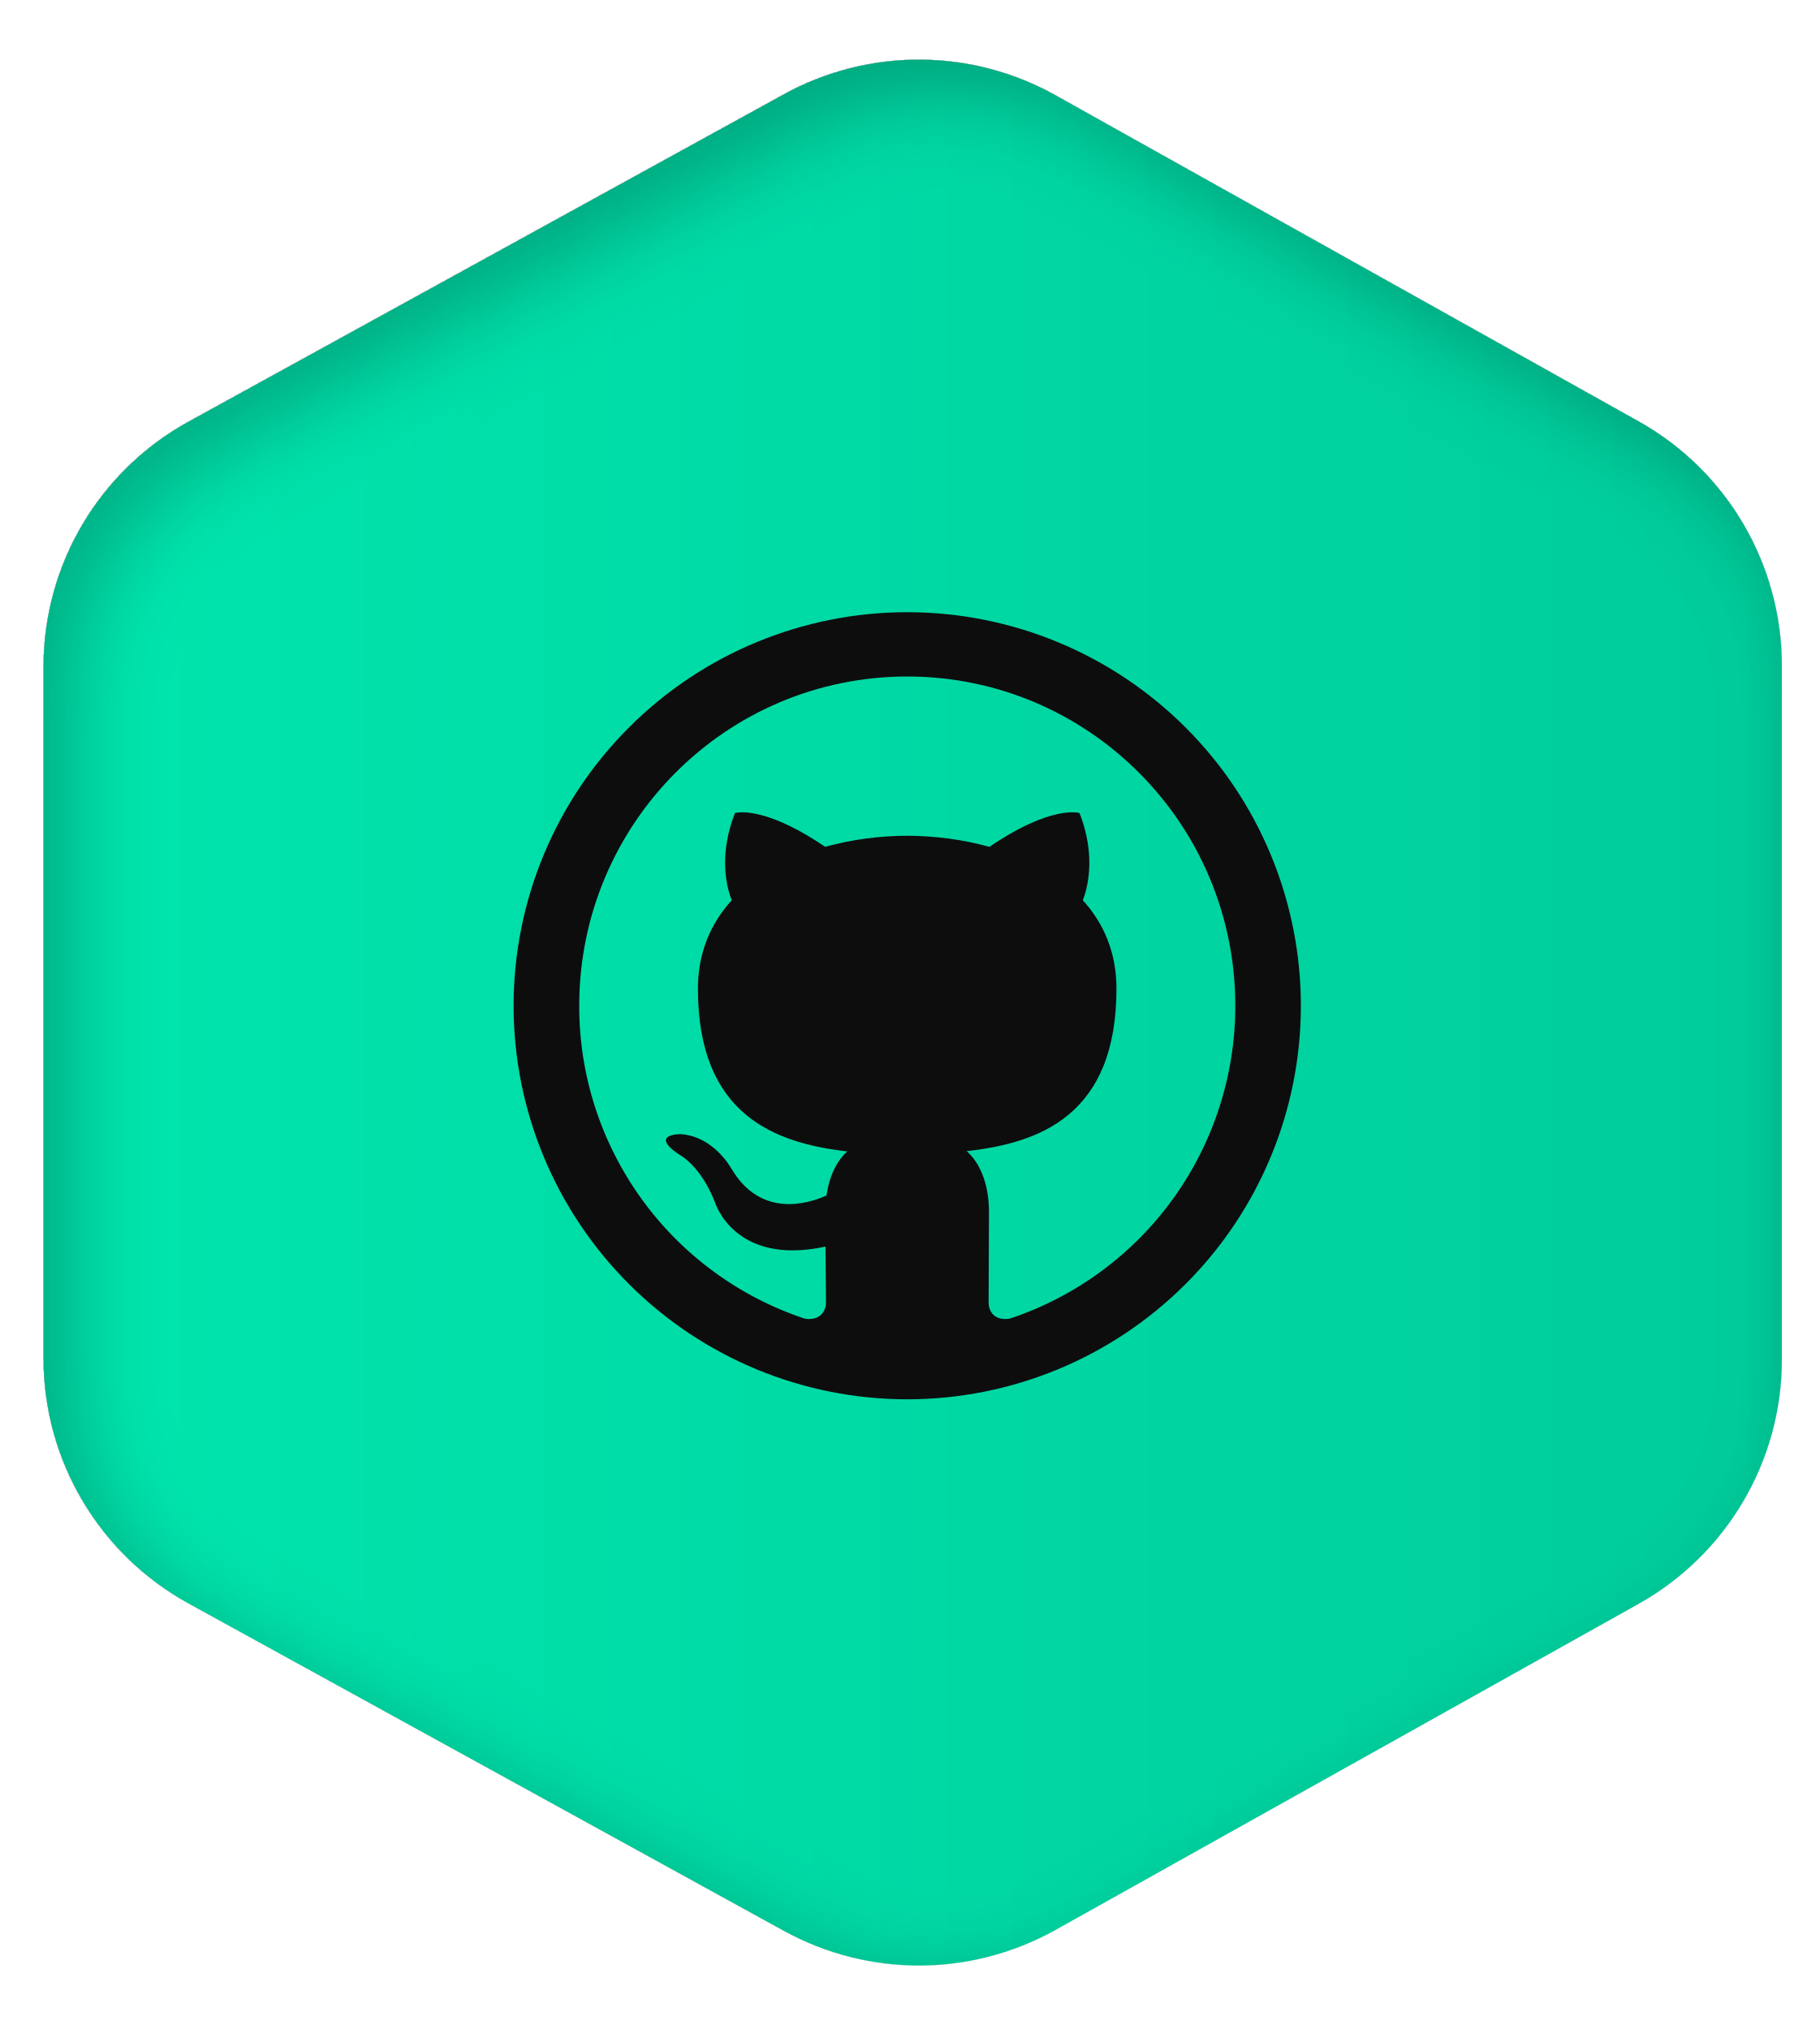
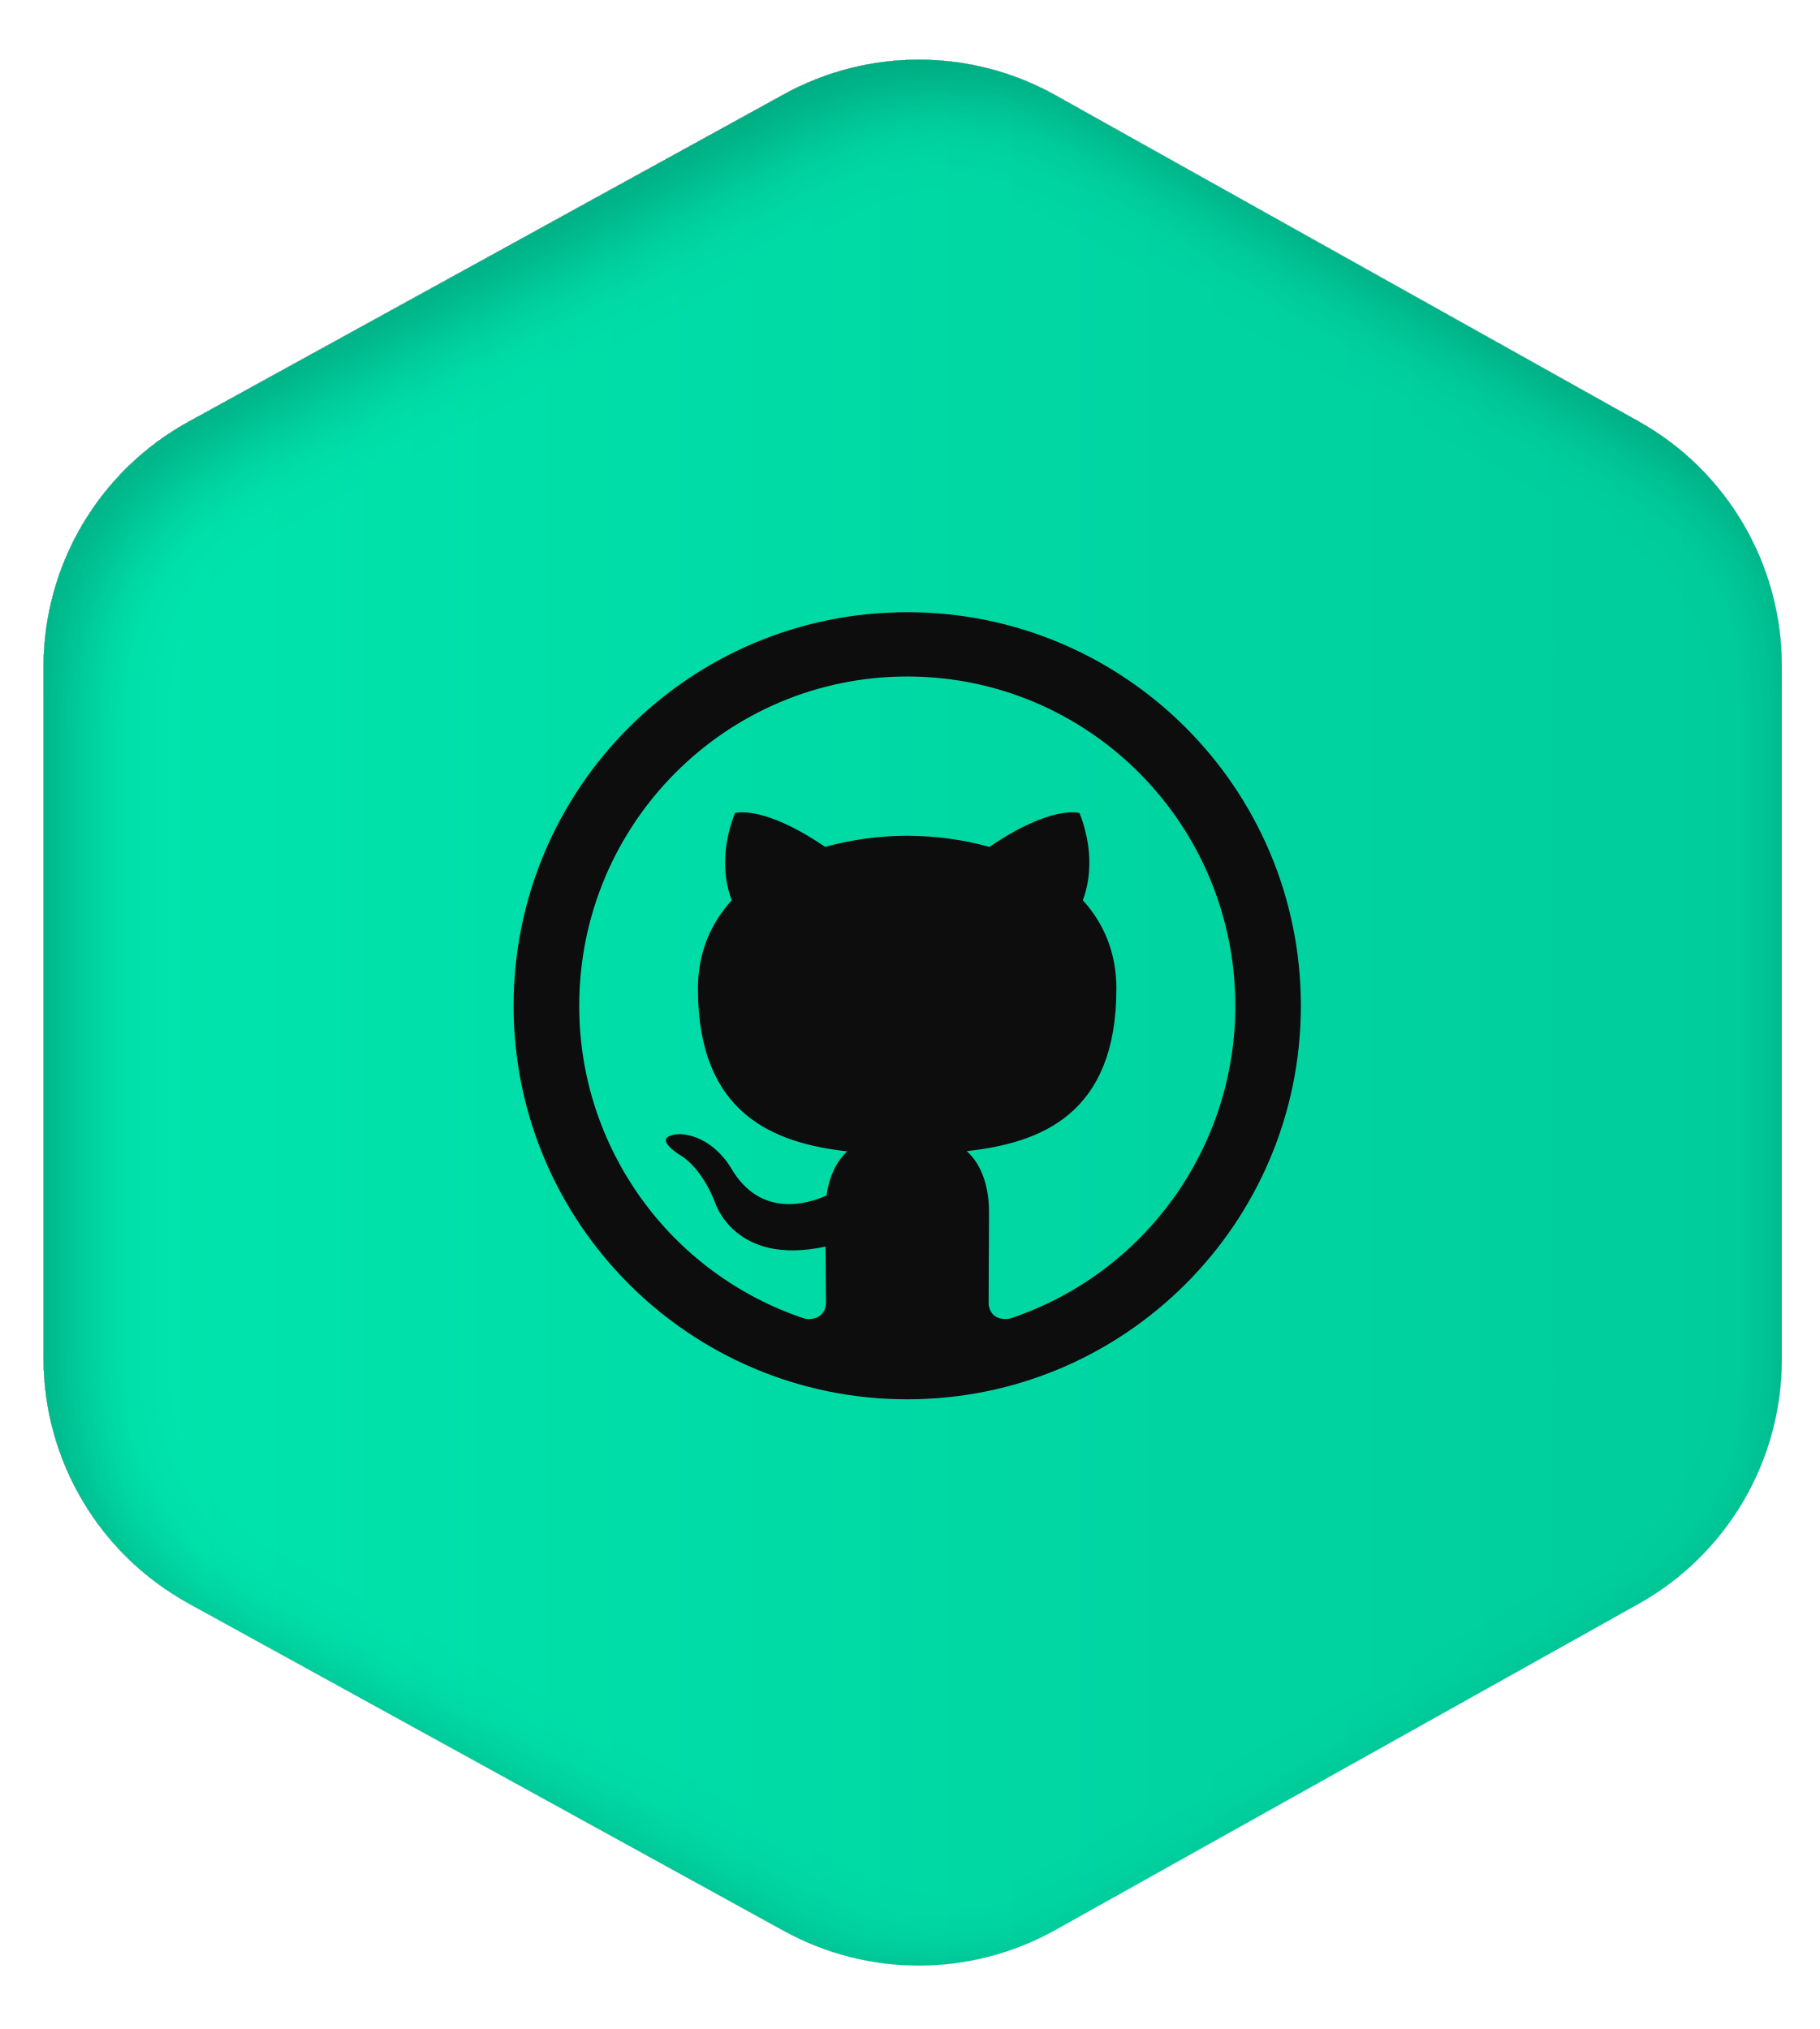
- <svg xmlns="http://www.w3.org/2000/svg" width="26" height="29" viewBox="0 0 26 29" fill="none">
-   <g filter="url(#filter0_i_135_526)">
-     <path d="M2.695 22.918L11.202 27.597C12.412 28.262 13.878 28.257 15.083 27.584L23.414 22.924C24.678 22.216 25.462 20.881 25.462 19.433L25.462 9.513C25.462 8.064 24.678 6.729 23.414 6.022L15.083 1.362C13.878 0.688 12.412 0.683 11.202 1.348L2.695 6.027C1.416 6.73 0.622 8.073 0.622 9.532L0.622 19.413C0.622 20.872 1.416 22.215 2.695 22.918Z" fill="url(#paint0_linear_135_526)" />
+ <svg xmlns="http://www.w3.org/2000/svg" width="26" height="29" fill="none">
+   <g filter="url(#a)">
+     <path fill="url(#b)" d="m2.695 22.918 8.507 4.68a4 4 0 0 0 3.88-.014l8.332-4.66a4 4 0 0 0 2.047-3.491v-9.92a4 4 0 0 0-2.047-3.491l-8.331-4.66a4 4 0 0 0-3.88-.014l-8.508 4.68A4 4 0 0 0 .622 9.531v9.881a4 4 0 0 0 2.073 3.505Z" />
  </g>
-   <path d="M12.964 8.75C14.456 8.75 15.887 9.343 16.942 10.398C17.997 11.452 18.589 12.883 18.589 14.375C18.589 15.867 17.997 17.298 16.942 18.352C15.887 19.407 14.456 20 12.964 20C11.472 20 10.041 19.407 8.987 18.352C7.932 17.298 7.339 15.867 7.339 14.375C7.339 12.883 7.932 11.452 8.987 10.398C10.041 9.343 11.472 8.75 12.964 8.75ZM12.964 9.669C10.379 9.669 8.277 11.772 8.277 14.375C8.275 15.364 8.586 16.329 9.165 17.132C9.743 17.935 10.56 18.535 11.499 18.847C11.513 18.849 11.527 18.851 11.541 18.852C11.731 18.861 11.803 18.731 11.803 18.617L11.796 17.817C10.493 18.101 10.217 17.185 10.217 17.185C10.004 16.641 9.697 16.497 9.697 16.497C9.271 16.204 9.729 16.21 9.729 16.21C10.071 16.234 10.295 16.48 10.393 16.613L10.447 16.695C10.865 17.414 11.544 17.207 11.811 17.087C11.854 16.782 11.974 16.575 12.108 16.457C11.068 16.338 9.973 15.934 9.973 14.13C9.973 13.617 10.156 13.197 10.456 12.867L10.428 12.787C10.368 12.597 10.286 12.17 10.502 11.621L10.54 11.614C10.656 11.599 11.053 11.602 11.791 12.103C12.174 11.999 12.568 11.946 12.964 11.945C13.363 11.947 13.764 11.999 14.138 12.104C15.033 11.495 15.426 11.621 15.426 11.621C15.681 12.269 15.52 12.748 15.473 12.867C15.773 13.196 15.954 13.617 15.954 14.13C15.954 15.94 14.858 16.337 13.813 16.453C13.982 16.599 14.132 16.887 14.132 17.325L14.127 18.617C14.127 18.739 14.206 18.882 14.429 18.847C15.368 18.535 16.185 17.935 16.764 17.132C17.342 16.329 17.653 15.364 17.652 14.375C17.652 11.772 15.549 9.669 12.964 9.669Z" fill="#0D0D0D" />
+   <path fill="#0D0D0D" d="M12.964 8.75a5.625 5.625 0 1 1 0 11.25 5.625 5.625 0 0 1 0-11.25Zm0 .919c-2.585 0-4.687 2.103-4.687 4.706a4.706 4.706 0 0 0 3.222 4.472.598.598 0 0 0 .042.005c.19.009.262-.121.262-.235l-.007-.8c-1.303.284-1.579-.632-1.579-.632-.213-.544-.52-.688-.52-.688-.426-.293.032-.287.032-.287.342.024.566.27.664.403l.054.082c.418.72 1.097.512 1.364.392.043-.305.163-.512.297-.63-1.04-.119-2.135-.523-2.135-2.327 0-.513.183-.933.483-1.263l-.028-.08c-.06-.19-.142-.617.074-1.166l.038-.007c.116-.015.514-.012 1.251.49a4.473 4.473 0 0 1 1.173-.159c.399.002.8.054 1.174.16.895-.61 1.288-.484 1.288-.484.255.648.094 1.127.047 1.246.3.329.48.75.48 1.263 0 1.81-1.095 2.207-2.14 2.323.17.146.32.434.32.872l-.006 1.292c0 .122.08.265.302.23a4.707 4.707 0 0 0 3.223-4.472c0-2.603-2.103-4.706-4.688-4.706Z" />
  <defs>
-     <filter id="filter0_i_135_526" x="0.622" y="0.853" width="25.257" height="27.657" filterUnits="userSpaceOnUse" color-interpolation-filters="sRGB">
-       <feFlood flood-opacity="0" result="BackgroundImageFix" />
-       <feBlend mode="normal" in="SourceGraphic" in2="BackgroundImageFix" result="shape" />
-       <feColorMatrix in="SourceAlpha" type="matrix" values="0 0 0 0 0 0 0 0 0 0 0 0 0 0 0 0 0 0 127 0" result="hardAlpha" />
-       <feOffset dx="0.417" dy="0.417" />
-       <feGaussianBlur stdDeviation="0.626" />
-       <feComposite in2="hardAlpha" operator="arithmetic" k2="-1" k3="1" />
-       <feColorMatrix type="matrix" values="0 0 0 0 0 0 0 0 0 0 0 0 0 0 0 0 0 0 0.25 0" />
-       <feBlend mode="normal" in2="shape" result="effect1_innerShadow_135_526" />
-     </filter>
-     <linearGradient id="paint0_linear_135_526" x1="0.622" y1="14.473" x2="25.462" y2="14.473" gradientUnits="userSpaceOnUse">
+     <linearGradient id="b" x1=".622" x2="25.462" y1="14.473" y2="14.473" gradientUnits="userSpaceOnUse">
      <stop stop-color="#00E6AE" />
      <stop offset="1" stop-color="#00CC9B" />
    </linearGradient>
+     <filter id="a" width="25.257" height="27.657" x=".622" y=".853" color-interpolation-filters="sRGB" filterUnits="userSpaceOnUse">
+       <feFlood flood-opacity="0" result="BackgroundImageFix" />
+       <feBlend in="SourceGraphic" in2="BackgroundImageFix" result="shape" />
+       <feColorMatrix in="SourceAlpha" result="hardAlpha" values="0 0 0 0 0 0 0 0 0 0 0 0 0 0 0 0 0 0 127 0" />
+       <feOffset dx=".417" dy=".417" />
+       <feGaussianBlur stdDeviation=".626" />
+       <feComposite in2="hardAlpha" k2="-1" k3="1" operator="arithmetic" />
+       <feColorMatrix values="0 0 0 0 0 0 0 0 0 0 0 0 0 0 0 0 0 0 0.25 0" />
+       <feBlend in2="shape" result="effect1_innerShadow_135_526" />
+     </filter>
  </defs>
</svg>
